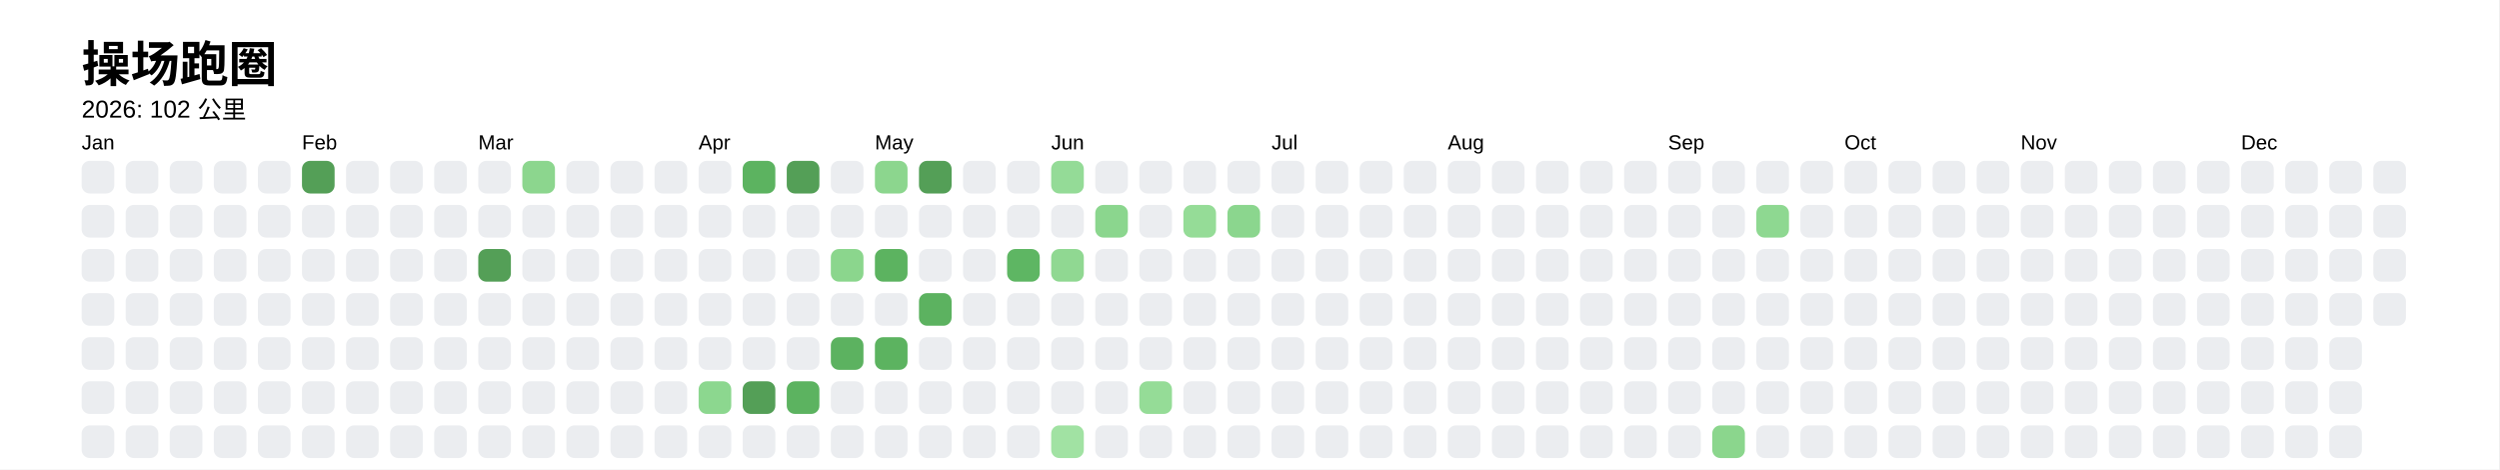
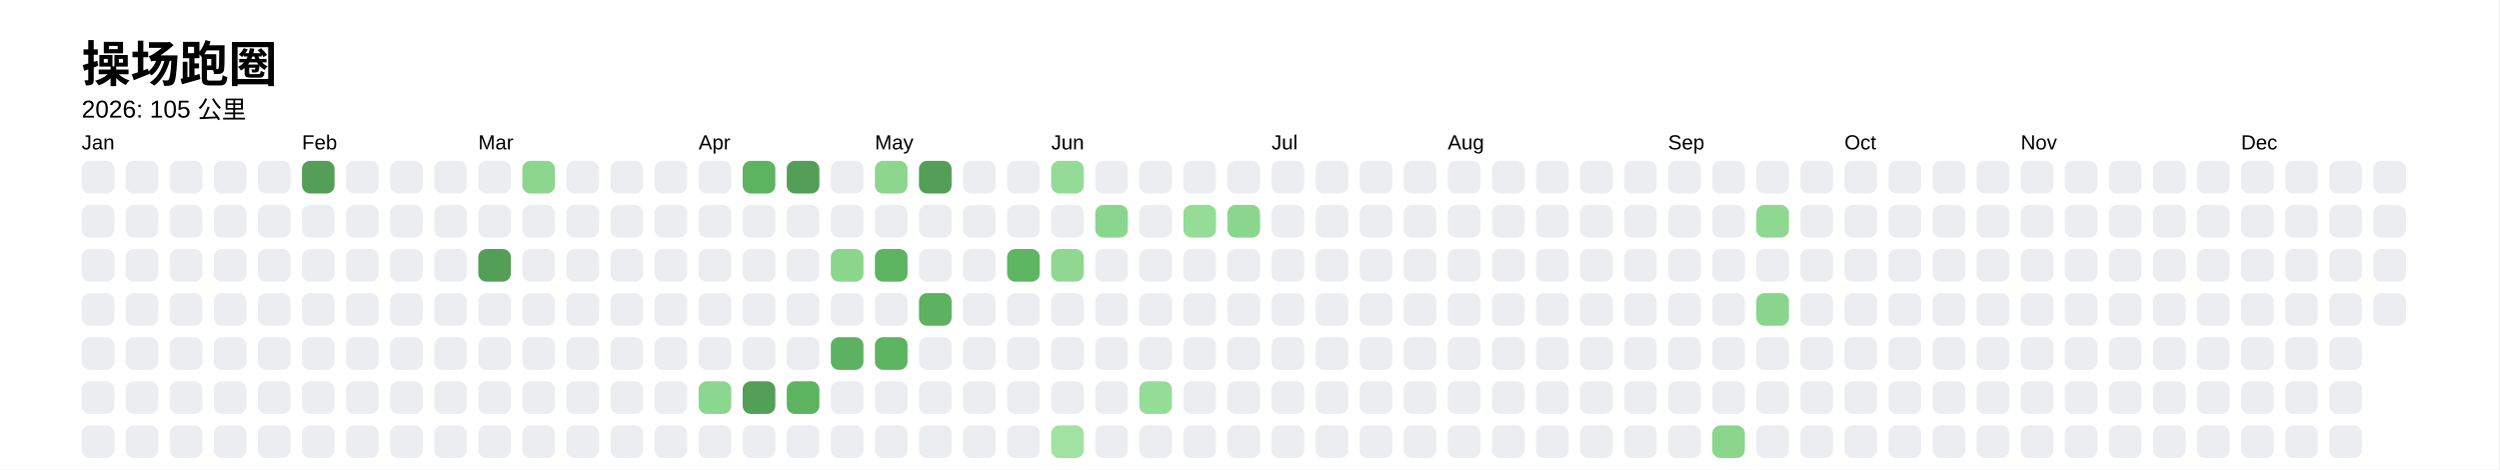
<svg xmlns="http://www.w3.org/2000/svg" baseProfile="full" height="57.5mm" version="1.1" viewBox="0,0,306.2,57.5" width="306.2mm">
  <defs />
  <rect fill="#FFFFFF" height="57.5" width="306.2" x="0" y="0" />
  <text fill="#000000" style="font-size:6px; font-family:Arial; font-weight:bold;" x="10" y="10">操场跑圈</text>
-   <text fill="#000000" style="font-size:3px; font-family:Arial;" x="10" y="14.4">2026: 102 公里</text>
+   <text fill="#000000" style="font-size:3px; font-family:Arial;" x="10" y="14.4">2026: 105 公里</text>
  <text fill="#000000" style="font-size:2.5px; font-family:Arial" x="10" y="18.3">Jan</text>
  <rect fill="#EBEDF0" height="4" rx="1" ry="1" width="4" x="10" y="19.7" />
  <rect fill="#EBEDF0" height="4" rx="1" ry="1" width="4" x="10" y="25.1" />
  <rect fill="#EBEDF0" height="4" rx="1" ry="1" width="4" x="10" y="30.5" />
  <rect fill="#EBEDF0" height="4" rx="1" ry="1" width="4" x="10" y="35.9" />
  <rect fill="#EBEDF0" height="4" rx="1" ry="1" width="4" x="10" y="41.3" />
  <rect fill="#EBEDF0" height="4" rx="1" ry="1" width="4" x="10" y="46.7" />
  <rect fill="#EBEDF0" height="4" rx="1" ry="1" width="4" x="10" y="52.1" />
  <rect fill="#EBEDF0" height="4" rx="1" ry="1" width="4" x="15.4" y="19.7" />
  <rect fill="#EBEDF0" height="4" rx="1" ry="1" width="4" x="15.4" y="25.1" />
  <rect fill="#EBEDF0" height="4" rx="1" ry="1" width="4" x="15.4" y="30.5" />
  <rect fill="#EBEDF0" height="4" rx="1" ry="1" width="4" x="15.4" y="35.9" />
  <rect fill="#EBEDF0" height="4" rx="1" ry="1" width="4" x="15.4" y="41.3" />
  <rect fill="#EBEDF0" height="4" rx="1" ry="1" width="4" x="15.4" y="46.7" />
  <rect fill="#EBEDF0" height="4" rx="1" ry="1" width="4" x="15.4" y="52.1" />
  <rect fill="#EBEDF0" height="4" rx="1" ry="1" width="4" x="20.8" y="19.7" />
  <rect fill="#EBEDF0" height="4" rx="1" ry="1" width="4" x="20.8" y="25.1" />
  <rect fill="#EBEDF0" height="4" rx="1" ry="1" width="4" x="20.8" y="30.5" />
  <rect fill="#EBEDF0" height="4" rx="1" ry="1" width="4" x="20.8" y="35.9" />
  <rect fill="#EBEDF0" height="4" rx="1" ry="1" width="4" x="20.8" y="41.3" />
  <rect fill="#EBEDF0" height="4" rx="1" ry="1" width="4" x="20.8" y="46.7" />
  <rect fill="#EBEDF0" height="4" rx="1" ry="1" width="4" x="20.8" y="52.1" />
  <rect fill="#EBEDF0" height="4" rx="1" ry="1" width="4" x="26.2" y="19.7" />
  <rect fill="#EBEDF0" height="4" rx="1" ry="1" width="4" x="26.2" y="25.1" />
  <rect fill="#EBEDF0" height="4" rx="1" ry="1" width="4" x="26.2" y="30.5" />
  <rect fill="#EBEDF0" height="4" rx="1" ry="1" width="4" x="26.2" y="35.9" />
  <rect fill="#EBEDF0" height="4" rx="1" ry="1" width="4" x="26.2" y="41.3" />
  <rect fill="#EBEDF0" height="4" rx="1" ry="1" width="4" x="26.2" y="46.7" />
  <rect fill="#EBEDF0" height="4" rx="1" ry="1" width="4" x="26.2" y="52.1" />
  <rect fill="#EBEDF0" height="4" rx="1" ry="1" width="4" x="31.6" y="19.7" />
  <rect fill="#EBEDF0" height="4" rx="1" ry="1" width="4" x="31.6" y="25.1" />
  <rect fill="#EBEDF0" height="4" rx="1" ry="1" width="4" x="31.6" y="30.5" />
  <rect fill="#EBEDF0" height="4" rx="1" ry="1" width="4" x="31.6" y="35.9" />
  <rect fill="#EBEDF0" height="4" rx="1" ry="1" width="4" x="31.6" y="41.3" />
  <rect fill="#EBEDF0" height="4" rx="1" ry="1" width="4" x="31.6" y="46.7" />
  <rect fill="#EBEDF0" height="4" rx="1" ry="1" width="4" x="31.6" y="52.1" />
  <text fill="#000000" style="font-size:2.5px; font-family:Arial" x="37.0" y="18.3">Feb</text>
  <rect fill="#549F57" height="4" rx="1" ry="1" width="4" x="37.0" y="19.7" />
  <rect fill="#EBEDF0" height="4" rx="1" ry="1" width="4" x="37.0" y="25.1" />
  <rect fill="#EBEDF0" height="4" rx="1" ry="1" width="4" x="37.0" y="30.5" />
  <rect fill="#EBEDF0" height="4" rx="1" ry="1" width="4" x="37.0" y="35.9" />
  <rect fill="#EBEDF0" height="4" rx="1" ry="1" width="4" x="37.0" y="41.3" />
  <rect fill="#EBEDF0" height="4" rx="1" ry="1" width="4" x="37.0" y="46.7" />
  <rect fill="#EBEDF0" height="4" rx="1" ry="1" width="4" x="37.0" y="52.1" />
  <rect fill="#EBEDF0" height="4" rx="1" ry="1" width="4" x="42.4" y="19.7" />
  <rect fill="#EBEDF0" height="4" rx="1" ry="1" width="4" x="42.4" y="25.1" />
  <rect fill="#EBEDF0" height="4" rx="1" ry="1" width="4" x="42.4" y="30.5" />
  <rect fill="#EBEDF0" height="4" rx="1" ry="1" width="4" x="42.4" y="35.9" />
  <rect fill="#EBEDF0" height="4" rx="1" ry="1" width="4" x="42.4" y="41.3" />
  <rect fill="#EBEDF0" height="4" rx="1" ry="1" width="4" x="42.4" y="46.7" />
  <rect fill="#EBEDF0" height="4" rx="1" ry="1" width="4" x="42.4" y="52.1" />
  <rect fill="#EBEDF0" height="4" rx="1" ry="1" width="4" x="47.8" y="19.7" />
  <rect fill="#EBEDF0" height="4" rx="1" ry="1" width="4" x="47.8" y="25.1" />
  <rect fill="#EBEDF0" height="4" rx="1" ry="1" width="4" x="47.8" y="30.5" />
  <rect fill="#EBEDF0" height="4" rx="1" ry="1" width="4" x="47.8" y="35.9" />
  <rect fill="#EBEDF0" height="4" rx="1" ry="1" width="4" x="47.8" y="41.3" />
  <rect fill="#EBEDF0" height="4" rx="1" ry="1" width="4" x="47.8" y="46.7" />
  <rect fill="#EBEDF0" height="4" rx="1" ry="1" width="4" x="47.8" y="52.1" />
  <rect fill="#EBEDF0" height="4" rx="1" ry="1" width="4" x="53.2" y="19.7" />
  <rect fill="#EBEDF0" height="4" rx="1" ry="1" width="4" x="53.2" y="25.1" />
  <rect fill="#EBEDF0" height="4" rx="1" ry="1" width="4" x="53.2" y="30.5" />
  <rect fill="#EBEDF0" height="4" rx="1" ry="1" width="4" x="53.2" y="35.9" />
  <rect fill="#EBEDF0" height="4" rx="1" ry="1" width="4" x="53.2" y="41.3" />
  <rect fill="#EBEDF0" height="4" rx="1" ry="1" width="4" x="53.2" y="46.7" />
  <rect fill="#EBEDF0" height="4" rx="1" ry="1" width="4" x="53.2" y="52.1" />
  <text fill="#000000" style="font-size:2.5px; font-family:Arial" x="58.6" y="18.3">Mar</text>
  <rect fill="#EBEDF0" height="4" rx="1" ry="1" width="4" x="58.6" y="19.7" />
  <rect fill="#EBEDF0" height="4" rx="1" ry="1" width="4" x="58.6" y="25.1" />
  <rect fill="#549F57" height="4" rx="1" ry="1" width="4" x="58.6" y="30.5" />
  <rect fill="#EBEDF0" height="4" rx="1" ry="1" width="4" x="58.6" y="35.9" />
  <rect fill="#EBEDF0" height="4" rx="1" ry="1" width="4" x="58.6" y="41.3" />
  <rect fill="#EBEDF0" height="4" rx="1" ry="1" width="4" x="58.6" y="46.7" />
  <rect fill="#EBEDF0" height="4" rx="1" ry="1" width="4" x="58.6" y="52.1" />
  <rect fill="#8cd68e" height="4" rx="1" ry="1" width="4" x="64" y="19.7" />
  <rect fill="#EBEDF0" height="4" rx="1" ry="1" width="4" x="64" y="25.1" />
  <rect fill="#EBEDF0" height="4" rx="1" ry="1" width="4" x="64" y="30.5" />
  <rect fill="#EBEDF0" height="4" rx="1" ry="1" width="4" x="64" y="35.9" />
  <rect fill="#EBEDF0" height="4" rx="1" ry="1" width="4" x="64" y="41.3" />
  <rect fill="#EBEDF0" height="4" rx="1" ry="1" width="4" x="64" y="46.7" />
  <rect fill="#EBEDF0" height="4" rx="1" ry="1" width="4" x="64" y="52.1" />
  <rect fill="#EBEDF0" height="4" rx="1" ry="1" width="4" x="69.4" y="19.7" />
  <rect fill="#EBEDF0" height="4" rx="1" ry="1" width="4" x="69.4" y="25.1" />
  <rect fill="#EBEDF0" height="4" rx="1" ry="1" width="4" x="69.4" y="30.5" />
  <rect fill="#EBEDF0" height="4" rx="1" ry="1" width="4" x="69.4" y="35.9" />
  <rect fill="#EBEDF0" height="4" rx="1" ry="1" width="4" x="69.4" y="41.3" />
  <rect fill="#EBEDF0" height="4" rx="1" ry="1" width="4" x="69.4" y="46.7" />
  <rect fill="#EBEDF0" height="4" rx="1" ry="1" width="4" x="69.4" y="52.1" />
  <rect fill="#EBEDF0" height="4" rx="1" ry="1" width="4" x="74.8" y="19.7" />
  <rect fill="#EBEDF0" height="4" rx="1" ry="1" width="4" x="74.8" y="25.1" />
  <rect fill="#EBEDF0" height="4" rx="1" ry="1" width="4" x="74.8" y="30.5" />
  <rect fill="#EBEDF0" height="4" rx="1" ry="1" width="4" x="74.8" y="35.9" />
  <rect fill="#EBEDF0" height="4" rx="1" ry="1" width="4" x="74.8" y="41.3" />
  <rect fill="#EBEDF0" height="4" rx="1" ry="1" width="4" x="74.8" y="46.7" />
  <rect fill="#EBEDF0" height="4" rx="1" ry="1" width="4" x="74.8" y="52.1" />
  <rect fill="#EBEDF0" height="4" rx="1" ry="1" width="4" x="80.2" y="19.7" />
  <rect fill="#EBEDF0" height="4" rx="1" ry="1" width="4" x="80.2" y="25.1" />
  <rect fill="#EBEDF0" height="4" rx="1" ry="1" width="4" x="80.2" y="30.5" />
  <rect fill="#EBEDF0" height="4" rx="1" ry="1" width="4" x="80.2" y="35.9" />
  <rect fill="#EBEDF0" height="4" rx="1" ry="1" width="4" x="80.2" y="41.3" />
  <rect fill="#EBEDF0" height="4" rx="1" ry="1" width="4" x="80.2" y="46.7" />
  <rect fill="#EBEDF0" height="4" rx="1" ry="1" width="4" x="80.2" y="52.1" />
  <text fill="#000000" style="font-size:2.5px; font-family:Arial" x="85.6" y="18.3">Apr</text>
  <rect fill="#EBEDF0" height="4" rx="1" ry="1" width="4" x="85.6" y="19.7" />
  <rect fill="#EBEDF0" height="4" rx="1" ry="1" width="4" x="85.6" y="25.1" />
  <rect fill="#EBEDF0" height="4" rx="1" ry="1" width="4" x="85.6" y="30.5" />
  <rect fill="#EBEDF0" height="4" rx="1" ry="1" width="4" x="85.6" y="35.9" />
  <rect fill="#EBEDF0" height="4" rx="1" ry="1" width="4" x="85.6" y="41.3" />
  <rect fill="#8cd78f" height="4" rx="1" ry="1" width="4" x="85.6" y="46.7" />
  <rect fill="#EBEDF0" height="4" rx="1" ry="1" width="4" x="85.6" y="52.1" />
  <rect fill="#5cb360" height="4" rx="1" ry="1" width="4" x="91" y="19.7" />
  <rect fill="#EBEDF0" height="4" rx="1" ry="1" width="4" x="91" y="25.1" />
  <rect fill="#EBEDF0" height="4" rx="1" ry="1" width="4" x="91" y="30.5" />
  <rect fill="#EBEDF0" height="4" rx="1" ry="1" width="4" x="91" y="35.9" />
  <rect fill="#EBEDF0" height="4" rx="1" ry="1" width="4" x="91" y="41.3" />
  <rect fill="#549F57" height="4" rx="1" ry="1" width="4" x="91" y="46.7" />
  <rect fill="#EBEDF0" height="4" rx="1" ry="1" width="4" x="91" y="52.1" />
  <rect fill="#549F57" height="4" rx="1" ry="1" width="4" x="96.4" y="19.7" />
  <rect fill="#EBEDF0" height="4" rx="1" ry="1" width="4" x="96.4" y="25.1" />
  <rect fill="#EBEDF0" height="4" rx="1" ry="1" width="4" x="96.4" y="30.5" />
  <rect fill="#EBEDF0" height="4" rx="1" ry="1" width="4" x="96.4" y="35.9" />
  <rect fill="#EBEDF0" height="4" rx="1" ry="1" width="4" x="96.4" y="41.3" />
  <rect fill="#5cb360" height="4" rx="1" ry="1" width="4" x="96.4" y="46.7" />
  <rect fill="#EBEDF0" height="4" rx="1" ry="1" width="4" x="96.4" y="52.1" />
  <rect fill="#EBEDF0" height="4" rx="1" ry="1" width="4" x="101.8" y="19.7" />
  <rect fill="#EBEDF0" height="4" rx="1" ry="1" width="4" x="101.8" y="25.1" />
  <rect fill="#8bd68d" height="4" rx="1" ry="1" width="4" x="101.8" y="30.5" />
  <rect fill="#EBEDF0" height="4" rx="1" ry="1" width="4" x="101.8" y="35.9" />
  <rect fill="#5cb260" height="4" rx="1" ry="1" width="4" x="101.8" y="41.3" />
  <rect fill="#EBEDF0" height="4" rx="1" ry="1" width="4" x="101.8" y="46.7" />
  <rect fill="#EBEDF0" height="4" rx="1" ry="1" width="4" x="101.8" y="52.1" />
  <text fill="#000000" style="font-size:2.5px; font-family:Arial" x="107.2" y="18.3">May</text>
  <rect fill="#8cd68e" height="4" rx="1" ry="1" width="4" x="107.2" y="19.7" />
  <rect fill="#EBEDF0" height="4" rx="1" ry="1" width="4" x="107.2" y="25.1" />
  <rect fill="#5cb360" height="4" rx="1" ry="1" width="4" x="107.2" y="30.5" />
  <rect fill="#EBEDF0" height="4" rx="1" ry="1" width="4" x="107.2" y="35.9" />
  <rect fill="#5cb360" height="4" rx="1" ry="1" width="4" x="107.2" y="41.3" />
  <rect fill="#EBEDF0" height="4" rx="1" ry="1" width="4" x="107.2" y="46.7" />
  <rect fill="#EBEDF0" height="4" rx="1" ry="1" width="4" x="107.2" y="52.1" />
  <rect fill="#549F57" height="4" rx="1" ry="1" width="4" x="112.6" y="19.7" />
  <rect fill="#EBEDF0" height="4" rx="1" ry="1" width="4" x="112.6" y="25.1" />
  <rect fill="#EBEDF0" height="4" rx="1" ry="1" width="4" x="112.6" y="30.5" />
  <rect fill="#5cb260" height="4" rx="1" ry="1" width="4" x="112.6" y="35.9" />
  <rect fill="#EBEDF0" height="4" rx="1" ry="1" width="4" x="112.6" y="41.3" />
  <rect fill="#EBEDF0" height="4" rx="1" ry="1" width="4" x="112.6" y="46.7" />
  <rect fill="#EBEDF0" height="4" rx="1" ry="1" width="4" x="112.6" y="52.1" />
  <rect fill="#EBEDF0" height="4" rx="1" ry="1" width="4" x="118" y="19.7" />
  <rect fill="#EBEDF0" height="4" rx="1" ry="1" width="4" x="118" y="25.1" />
  <rect fill="#EBEDF0" height="4" rx="1" ry="1" width="4" x="118" y="30.5" />
  <rect fill="#EBEDF0" height="4" rx="1" ry="1" width="4" x="118" y="35.9" />
  <rect fill="#EBEDF0" height="4" rx="1" ry="1" width="4" x="118" y="41.3" />
  <rect fill="#EBEDF0" height="4" rx="1" ry="1" width="4" x="118" y="46.7" />
  <rect fill="#EBEDF0" height="4" rx="1" ry="1" width="4" x="118" y="52.1" />
  <rect fill="#EBEDF0" height="4" rx="1" ry="1" width="4" x="123.4" y="19.7" />
  <rect fill="#EBEDF0" height="4" rx="1" ry="1" width="4" x="123.4" y="25.1" />
  <rect fill="#5eb663" height="4" rx="1" ry="1" width="4" x="123.4" y="30.5" />
  <rect fill="#EBEDF0" height="4" rx="1" ry="1" width="4" x="123.4" y="35.9" />
  <rect fill="#EBEDF0" height="4" rx="1" ry="1" width="4" x="123.4" y="41.3" />
  <rect fill="#EBEDF0" height="4" rx="1" ry="1" width="4" x="123.4" y="46.7" />
  <rect fill="#EBEDF0" height="4" rx="1" ry="1" width="4" x="123.4" y="52.1" />
  <text fill="#000000" style="font-size:2.5px; font-family:Arial" x="128.8" y="18.3">Jun</text>
  <rect fill="#94db97" height="4" rx="1" ry="1" width="4" x="128.8" y="19.7" />
  <rect fill="#EBEDF0" height="4" rx="1" ry="1" width="4" x="128.8" y="25.1" />
  <rect fill="#90d892" height="4" rx="1" ry="1" width="4" x="128.8" y="30.5" />
  <rect fill="#EBEDF0" height="4" rx="1" ry="1" width="4" x="128.8" y="35.9" />
  <rect fill="#EBEDF0" height="4" rx="1" ry="1" width="4" x="128.8" y="41.3" />
  <rect fill="#EBEDF0" height="4" rx="1" ry="1" width="4" x="128.8" y="46.7" />
  <rect fill="#a1e2a3" height="4" rx="1" ry="1" width="4" x="128.8" y="52.1" />
  <rect fill="#EBEDF0" height="4" rx="1" ry="1" width="4" x="134.2" y="19.7" />
  <rect fill="#8bd68e" height="4" rx="1" ry="1" width="4" x="134.2" y="25.1" />
  <rect fill="#EBEDF0" height="4" rx="1" ry="1" width="4" x="134.2" y="30.5" />
  <rect fill="#EBEDF0" height="4" rx="1" ry="1" width="4" x="134.2" y="35.9" />
  <rect fill="#EBEDF0" height="4" rx="1" ry="1" width="4" x="134.2" y="41.3" />
  <rect fill="#EBEDF0" height="4" rx="1" ry="1" width="4" x="134.2" y="46.7" />
  <rect fill="#EBEDF0" height="4" rx="1" ry="1" width="4" x="134.2" y="52.1" />
  <rect fill="#EBEDF0" height="4" rx="1" ry="1" width="4" x="139.6" y="19.7" />
  <rect fill="#EBEDF0" height="4" rx="1" ry="1" width="4" x="139.6" y="25.1" />
  <rect fill="#EBEDF0" height="4" rx="1" ry="1" width="4" x="139.6" y="30.5" />
  <rect fill="#EBEDF0" height="4" rx="1" ry="1" width="4" x="139.6" y="35.9" />
  <rect fill="#EBEDF0" height="4" rx="1" ry="1" width="4" x="139.6" y="41.3" />
  <rect fill="#95dc97" height="4" rx="1" ry="1" width="4" x="139.6" y="46.7" />
  <rect fill="#EBEDF0" height="4" rx="1" ry="1" width="4" x="139.6" y="52.1" />
  <rect fill="#EBEDF0" height="4" rx="1" ry="1" width="4" x="145" y="19.7" />
  <rect fill="#95dc97" height="4" rx="1" ry="1" width="4" x="145" y="25.1" />
  <rect fill="#EBEDF0" height="4" rx="1" ry="1" width="4" x="145" y="30.5" />
  <rect fill="#EBEDF0" height="4" rx="1" ry="1" width="4" x="145" y="35.9" />
  <rect fill="#EBEDF0" height="4" rx="1" ry="1" width="4" x="145" y="41.3" />
  <rect fill="#EBEDF0" height="4" rx="1" ry="1" width="4" x="145" y="46.7" />
  <rect fill="#EBEDF0" height="4" rx="1" ry="1" width="4" x="145" y="52.1" />
  <rect fill="#EBEDF0" height="4" rx="1" ry="1" width="4" x="150.4" y="19.7" />
  <rect fill="#8bd68e" height="4" rx="1" ry="1" width="4" x="150.4" y="25.1" />
  <rect fill="#EBEDF0" height="4" rx="1" ry="1" width="4" x="150.4" y="30.5" />
  <rect fill="#EBEDF0" height="4" rx="1" ry="1" width="4" x="150.4" y="35.9" />
  <rect fill="#EBEDF0" height="4" rx="1" ry="1" width="4" x="150.4" y="41.3" />
  <rect fill="#EBEDF0" height="4" rx="1" ry="1" width="4" x="150.4" y="46.7" />
  <rect fill="#EBEDF0" height="4" rx="1" ry="1" width="4" x="150.4" y="52.1" />
  <text fill="#000000" style="font-size:2.5px; font-family:Arial" x="155.8" y="18.3">Jul</text>
  <rect fill="#EBEDF0" height="4" rx="1" ry="1" width="4" x="155.8" y="19.7" />
  <rect fill="#EBEDF0" height="4" rx="1" ry="1" width="4" x="155.8" y="25.1" />
  <rect fill="#EBEDF0" height="4" rx="1" ry="1" width="4" x="155.8" y="30.5" />
  <rect fill="#EBEDF0" height="4" rx="1" ry="1" width="4" x="155.8" y="35.9" />
  <rect fill="#EBEDF0" height="4" rx="1" ry="1" width="4" x="155.8" y="41.3" />
  <rect fill="#EBEDF0" height="4" rx="1" ry="1" width="4" x="155.8" y="46.7" />
  <rect fill="#EBEDF0" height="4" rx="1" ry="1" width="4" x="155.8" y="52.1" />
  <rect fill="#EBEDF0" height="4" rx="1" ry="1" width="4" x="161.2" y="19.7" />
  <rect fill="#EBEDF0" height="4" rx="1" ry="1" width="4" x="161.2" y="25.1" />
  <rect fill="#EBEDF0" height="4" rx="1" ry="1" width="4" x="161.2" y="30.5" />
  <rect fill="#EBEDF0" height="4" rx="1" ry="1" width="4" x="161.2" y="35.9" />
  <rect fill="#EBEDF0" height="4" rx="1" ry="1" width="4" x="161.2" y="41.3" />
  <rect fill="#EBEDF0" height="4" rx="1" ry="1" width="4" x="161.2" y="46.7" />
  <rect fill="#EBEDF0" height="4" rx="1" ry="1" width="4" x="161.2" y="52.1" />
  <rect fill="#EBEDF0" height="4" rx="1" ry="1" width="4" x="166.6" y="19.7" />
  <rect fill="#EBEDF0" height="4" rx="1" ry="1" width="4" x="166.6" y="25.1" />
  <rect fill="#EBEDF0" height="4" rx="1" ry="1" width="4" x="166.6" y="30.5" />
  <rect fill="#EBEDF0" height="4" rx="1" ry="1" width="4" x="166.6" y="35.9" />
  <rect fill="#EBEDF0" height="4" rx="1" ry="1" width="4" x="166.6" y="41.3" />
  <rect fill="#EBEDF0" height="4" rx="1" ry="1" width="4" x="166.6" y="46.7" />
  <rect fill="#EBEDF0" height="4" rx="1" ry="1" width="4" x="166.6" y="52.1" />
  <rect fill="#EBEDF0" height="4" rx="1" ry="1" width="4" x="172" y="19.7" />
  <rect fill="#EBEDF0" height="4" rx="1" ry="1" width="4" x="172" y="25.1" />
  <rect fill="#EBEDF0" height="4" rx="1" ry="1" width="4" x="172" y="30.5" />
  <rect fill="#EBEDF0" height="4" rx="1" ry="1" width="4" x="172" y="35.9" />
  <rect fill="#EBEDF0" height="4" rx="1" ry="1" width="4" x="172" y="41.3" />
  <rect fill="#EBEDF0" height="4" rx="1" ry="1" width="4" x="172" y="46.7" />
  <rect fill="#EBEDF0" height="4" rx="1" ry="1" width="4" x="172" y="52.1" />
  <text fill="#000000" style="font-size:2.5px; font-family:Arial" x="177.4" y="18.3">Aug</text>
  <rect fill="#EBEDF0" height="4" rx="1" ry="1" width="4" x="177.4" y="19.7" />
  <rect fill="#EBEDF0" height="4" rx="1" ry="1" width="4" x="177.4" y="25.1" />
  <rect fill="#EBEDF0" height="4" rx="1" ry="1" width="4" x="177.4" y="30.5" />
  <rect fill="#EBEDF0" height="4" rx="1" ry="1" width="4" x="177.4" y="35.9" />
  <rect fill="#EBEDF0" height="4" rx="1" ry="1" width="4" x="177.4" y="41.3" />
  <rect fill="#EBEDF0" height="4" rx="1" ry="1" width="4" x="177.4" y="46.7" />
  <rect fill="#EBEDF0" height="4" rx="1" ry="1" width="4" x="177.4" y="52.1" />
  <rect fill="#EBEDF0" height="4" rx="1" ry="1" width="4" x="182.8" y="19.7" />
  <rect fill="#EBEDF0" height="4" rx="1" ry="1" width="4" x="182.8" y="25.1" />
  <rect fill="#EBEDF0" height="4" rx="1" ry="1" width="4" x="182.8" y="30.5" />
  <rect fill="#EBEDF0" height="4" rx="1" ry="1" width="4" x="182.8" y="35.9" />
  <rect fill="#EBEDF0" height="4" rx="1" ry="1" width="4" x="182.8" y="41.3" />
  <rect fill="#EBEDF0" height="4" rx="1" ry="1" width="4" x="182.8" y="46.7" />
  <rect fill="#EBEDF0" height="4" rx="1" ry="1" width="4" x="182.8" y="52.1" />
  <rect fill="#EBEDF0" height="4" rx="1" ry="1" width="4" x="188.2" y="19.7" />
  <rect fill="#EBEDF0" height="4" rx="1" ry="1" width="4" x="188.2" y="25.1" />
  <rect fill="#EBEDF0" height="4" rx="1" ry="1" width="4" x="188.2" y="30.5" />
  <rect fill="#EBEDF0" height="4" rx="1" ry="1" width="4" x="188.2" y="35.9" />
  <rect fill="#EBEDF0" height="4" rx="1" ry="1" width="4" x="188.2" y="41.3" />
  <rect fill="#EBEDF0" height="4" rx="1" ry="1" width="4" x="188.2" y="46.7" />
  <rect fill="#EBEDF0" height="4" rx="1" ry="1" width="4" x="188.2" y="52.1" />
  <rect fill="#EBEDF0" height="4" rx="1" ry="1" width="4" x="193.6" y="19.7" />
  <rect fill="#EBEDF0" height="4" rx="1" ry="1" width="4" x="193.6" y="25.1" />
  <rect fill="#EBEDF0" height="4" rx="1" ry="1" width="4" x="193.6" y="30.5" />
  <rect fill="#EBEDF0" height="4" rx="1" ry="1" width="4" x="193.6" y="35.9" />
  <rect fill="#EBEDF0" height="4" rx="1" ry="1" width="4" x="193.6" y="41.3" />
  <rect fill="#EBEDF0" height="4" rx="1" ry="1" width="4" x="193.6" y="46.7" />
  <rect fill="#EBEDF0" height="4" rx="1" ry="1" width="4" x="193.6" y="52.1" />
  <rect fill="#EBEDF0" height="4" rx="1" ry="1" width="4" x="199" y="19.7" />
  <rect fill="#EBEDF0" height="4" rx="1" ry="1" width="4" x="199" y="25.1" />
  <rect fill="#EBEDF0" height="4" rx="1" ry="1" width="4" x="199" y="30.5" />
  <rect fill="#EBEDF0" height="4" rx="1" ry="1" width="4" x="199" y="35.9" />
  <rect fill="#EBEDF0" height="4" rx="1" ry="1" width="4" x="199" y="41.3" />
  <rect fill="#EBEDF0" height="4" rx="1" ry="1" width="4" x="199" y="46.7" />
  <rect fill="#EBEDF0" height="4" rx="1" ry="1" width="4" x="199" y="52.1" />
  <text fill="#000000" style="font-size:2.5px; font-family:Arial" x="204.4" y="18.3">Sep</text>
  <rect fill="#EBEDF0" height="4" rx="1" ry="1" width="4" x="204.4" y="19.7" />
  <rect fill="#EBEDF0" height="4" rx="1" ry="1" width="4" x="204.4" y="25.1" />
  <rect fill="#EBEDF0" height="4" rx="1" ry="1" width="4" x="204.4" y="30.5" />
  <rect fill="#EBEDF0" height="4" rx="1" ry="1" width="4" x="204.4" y="35.9" />
  <rect fill="#EBEDF0" height="4" rx="1" ry="1" width="4" x="204.4" y="41.3" />
  <rect fill="#EBEDF0" height="4" rx="1" ry="1" width="4" x="204.4" y="46.7" />
  <rect fill="#EBEDF0" height="4" rx="1" ry="1" width="4" x="204.4" y="52.1" />
  <rect fill="#EBEDF0" height="4" rx="1" ry="1" width="4" x="209.8" y="19.7" />
  <rect fill="#EBEDF0" height="4" rx="1" ry="1" width="4" x="209.8" y="25.1" />
  <rect fill="#EBEDF0" height="4" rx="1" ry="1" width="4" x="209.8" y="30.5" />
  <rect fill="#EBEDF0" height="4" rx="1" ry="1" width="4" x="209.8" y="35.9" />
  <rect fill="#EBEDF0" height="4" rx="1" ry="1" width="4" x="209.8" y="41.3" />
  <rect fill="#EBEDF0" height="4" rx="1" ry="1" width="4" x="209.8" y="46.7" />
  <rect fill="#8bd68d" height="4" rx="1" ry="1" width="4" x="209.8" y="52.1" />
  <rect fill="#EBEDF0" height="4" rx="1" ry="1" width="4" x="215.2" y="19.7" />
  <rect fill="#8ed891" height="4" rx="1" ry="1" width="4" x="215.2" y="25.1" />
  <rect fill="#EBEDF0" height="4" rx="1" ry="1" width="4" x="215.2" y="30.5" />
-   <rect fill="#EBEDF0" height="4" rx="1" ry="1" width="4" x="215.2" y="35.9" />
+   <rect fill="#8ad58d" height="4" rx="1" ry="1" width="4" x="215.2" y="35.9" />
  <rect fill="#EBEDF0" height="4" rx="1" ry="1" width="4" x="215.2" y="41.3" />
  <rect fill="#EBEDF0" height="4" rx="1" ry="1" width="4" x="215.2" y="46.7" />
  <rect fill="#EBEDF0" height="4" rx="1" ry="1" width="4" x="215.2" y="52.1" />
  <rect fill="#EBEDF0" height="4" rx="1" ry="1" width="4" x="220.6" y="19.7" />
  <rect fill="#EBEDF0" height="4" rx="1" ry="1" width="4" x="220.6" y="25.1" />
  <rect fill="#EBEDF0" height="4" rx="1" ry="1" width="4" x="220.6" y="30.5" />
  <rect fill="#EBEDF0" height="4" rx="1" ry="1" width="4" x="220.6" y="35.9" />
  <rect fill="#EBEDF0" height="4" rx="1" ry="1" width="4" x="220.6" y="41.3" />
  <rect fill="#EBEDF0" height="4" rx="1" ry="1" width="4" x="220.6" y="46.7" />
  <rect fill="#EBEDF0" height="4" rx="1" ry="1" width="4" x="220.6" y="52.1" />
  <text fill="#000000" style="font-size:2.5px; font-family:Arial" x="226" y="18.3">Oct</text>
  <rect fill="#EBEDF0" height="4" rx="1" ry="1" width="4" x="226" y="19.7" />
  <rect fill="#EBEDF0" height="4" rx="1" ry="1" width="4" x="226" y="25.1" />
  <rect fill="#EBEDF0" height="4" rx="1" ry="1" width="4" x="226" y="30.5" />
  <rect fill="#EBEDF0" height="4" rx="1" ry="1" width="4" x="226" y="35.9" />
  <rect fill="#EBEDF0" height="4" rx="1" ry="1" width="4" x="226" y="41.3" />
  <rect fill="#EBEDF0" height="4" rx="1" ry="1" width="4" x="226" y="46.7" />
  <rect fill="#EBEDF0" height="4" rx="1" ry="1" width="4" x="226" y="52.1" />
  <rect fill="#EBEDF0" height="4" rx="1" ry="1" width="4" x="231.4" y="19.7" />
  <rect fill="#EBEDF0" height="4" rx="1" ry="1" width="4" x="231.4" y="25.1" />
  <rect fill="#EBEDF0" height="4" rx="1" ry="1" width="4" x="231.4" y="30.5" />
  <rect fill="#EBEDF0" height="4" rx="1" ry="1" width="4" x="231.4" y="35.9" />
  <rect fill="#EBEDF0" height="4" rx="1" ry="1" width="4" x="231.4" y="41.3" />
  <rect fill="#EBEDF0" height="4" rx="1" ry="1" width="4" x="231.4" y="46.7" />
  <rect fill="#EBEDF0" height="4" rx="1" ry="1" width="4" x="231.4" y="52.1" />
  <rect fill="#EBEDF0" height="4" rx="1" ry="1" width="4" x="236.8" y="19.7" />
  <rect fill="#EBEDF0" height="4" rx="1" ry="1" width="4" x="236.8" y="25.1" />
  <rect fill="#EBEDF0" height="4" rx="1" ry="1" width="4" x="236.8" y="30.5" />
  <rect fill="#EBEDF0" height="4" rx="1" ry="1" width="4" x="236.8" y="35.9" />
  <rect fill="#EBEDF0" height="4" rx="1" ry="1" width="4" x="236.8" y="41.3" />
  <rect fill="#EBEDF0" height="4" rx="1" ry="1" width="4" x="236.8" y="46.7" />
  <rect fill="#EBEDF0" height="4" rx="1" ry="1" width="4" x="236.8" y="52.1" />
  <rect fill="#EBEDF0" height="4" rx="1" ry="1" width="4" x="242.2" y="19.7" />
  <rect fill="#EBEDF0" height="4" rx="1" ry="1" width="4" x="242.2" y="25.1" />
  <rect fill="#EBEDF0" height="4" rx="1" ry="1" width="4" x="242.2" y="30.5" />
  <rect fill="#EBEDF0" height="4" rx="1" ry="1" width="4" x="242.2" y="35.9" />
  <rect fill="#EBEDF0" height="4" rx="1" ry="1" width="4" x="242.2" y="41.3" />
  <rect fill="#EBEDF0" height="4" rx="1" ry="1" width="4" x="242.2" y="46.7" />
  <rect fill="#EBEDF0" height="4" rx="1" ry="1" width="4" x="242.2" y="52.1" />
  <text fill="#000000" style="font-size:2.5px; font-family:Arial" x="247.6" y="18.3">Nov</text>
  <rect fill="#EBEDF0" height="4" rx="1" ry="1" width="4" x="247.6" y="19.7" />
  <rect fill="#EBEDF0" height="4" rx="1" ry="1" width="4" x="247.6" y="25.1" />
  <rect fill="#EBEDF0" height="4" rx="1" ry="1" width="4" x="247.6" y="30.5" />
  <rect fill="#EBEDF0" height="4" rx="1" ry="1" width="4" x="247.6" y="35.9" />
  <rect fill="#EBEDF0" height="4" rx="1" ry="1" width="4" x="247.6" y="41.3" />
  <rect fill="#EBEDF0" height="4" rx="1" ry="1" width="4" x="247.6" y="46.7" />
  <rect fill="#EBEDF0" height="4" rx="1" ry="1" width="4" x="247.6" y="52.1" />
  <rect fill="#EBEDF0" height="4" rx="1" ry="1" width="4" x="253" y="19.7" />
  <rect fill="#EBEDF0" height="4" rx="1" ry="1" width="4" x="253" y="25.1" />
  <rect fill="#EBEDF0" height="4" rx="1" ry="1" width="4" x="253" y="30.5" />
  <rect fill="#EBEDF0" height="4" rx="1" ry="1" width="4" x="253" y="35.9" />
  <rect fill="#EBEDF0" height="4" rx="1" ry="1" width="4" x="253" y="41.3" />
  <rect fill="#EBEDF0" height="4" rx="1" ry="1" width="4" x="253" y="46.7" />
  <rect fill="#EBEDF0" height="4" rx="1" ry="1" width="4" x="253" y="52.1" />
  <rect fill="#EBEDF0" height="4" rx="1" ry="1" width="4" x="258.4" y="19.7" />
  <rect fill="#EBEDF0" height="4" rx="1" ry="1" width="4" x="258.4" y="25.1" />
  <rect fill="#EBEDF0" height="4" rx="1" ry="1" width="4" x="258.4" y="30.5" />
  <rect fill="#EBEDF0" height="4" rx="1" ry="1" width="4" x="258.4" y="35.9" />
  <rect fill="#EBEDF0" height="4" rx="1" ry="1" width="4" x="258.4" y="41.3" />
  <rect fill="#EBEDF0" height="4" rx="1" ry="1" width="4" x="258.4" y="46.7" />
  <rect fill="#EBEDF0" height="4" rx="1" ry="1" width="4" x="258.4" y="52.1" />
  <rect fill="#EBEDF0" height="4" rx="1" ry="1" width="4" x="263.8" y="19.7" />
  <rect fill="#EBEDF0" height="4" rx="1" ry="1" width="4" x="263.8" y="25.1" />
  <rect fill="#EBEDF0" height="4" rx="1" ry="1" width="4" x="263.8" y="30.5" />
  <rect fill="#EBEDF0" height="4" rx="1" ry="1" width="4" x="263.8" y="35.9" />
  <rect fill="#EBEDF0" height="4" rx="1" ry="1" width="4" x="263.8" y="41.3" />
  <rect fill="#EBEDF0" height="4" rx="1" ry="1" width="4" x="263.8" y="46.7" />
  <rect fill="#EBEDF0" height="4" rx="1" ry="1" width="4" x="263.8" y="52.1" />
  <rect fill="#EBEDF0" height="4" rx="1" ry="1" width="4" x="269.2" y="19.7" />
  <rect fill="#EBEDF0" height="4" rx="1" ry="1" width="4" x="269.2" y="25.1" />
  <rect fill="#EBEDF0" height="4" rx="1" ry="1" width="4" x="269.2" y="30.5" />
  <rect fill="#EBEDF0" height="4" rx="1" ry="1" width="4" x="269.2" y="35.9" />
  <rect fill="#EBEDF0" height="4" rx="1" ry="1" width="4" x="269.2" y="41.3" />
  <rect fill="#EBEDF0" height="4" rx="1" ry="1" width="4" x="269.2" y="46.7" />
  <rect fill="#EBEDF0" height="4" rx="1" ry="1" width="4" x="269.2" y="52.1" />
  <text fill="#000000" style="font-size:2.5px; font-family:Arial" x="274.6" y="18.3">Dec</text>
  <rect fill="#EBEDF0" height="4" rx="1" ry="1" width="4" x="274.6" y="19.7" />
  <rect fill="#EBEDF0" height="4" rx="1" ry="1" width="4" x="274.6" y="25.1" />
  <rect fill="#EBEDF0" height="4" rx="1" ry="1" width="4" x="274.6" y="30.5" />
  <rect fill="#EBEDF0" height="4" rx="1" ry="1" width="4" x="274.6" y="35.9" />
  <rect fill="#EBEDF0" height="4" rx="1" ry="1" width="4" x="274.6" y="41.3" />
  <rect fill="#EBEDF0" height="4" rx="1" ry="1" width="4" x="274.6" y="46.7" />
  <rect fill="#EBEDF0" height="4" rx="1" ry="1" width="4" x="274.6" y="52.1" />
  <rect fill="#EBEDF0" height="4" rx="1" ry="1" width="4" x="280" y="19.7" />
  <rect fill="#EBEDF0" height="4" rx="1" ry="1" width="4" x="280" y="25.1" />
  <rect fill="#EBEDF0" height="4" rx="1" ry="1" width="4" x="280" y="30.5" />
  <rect fill="#EBEDF0" height="4" rx="1" ry="1" width="4" x="280" y="35.9" />
  <rect fill="#EBEDF0" height="4" rx="1" ry="1" width="4" x="280" y="41.3" />
  <rect fill="#EBEDF0" height="4" rx="1" ry="1" width="4" x="280" y="46.7" />
  <rect fill="#EBEDF0" height="4" rx="1" ry="1" width="4" x="280" y="52.1" />
  <rect fill="#EBEDF0" height="4" rx="1" ry="1" width="4" x="285.4" y="19.7" />
  <rect fill="#EBEDF0" height="4" rx="1" ry="1" width="4" x="285.4" y="25.1" />
  <rect fill="#EBEDF0" height="4" rx="1" ry="1" width="4" x="285.4" y="30.5" />
  <rect fill="#EBEDF0" height="4" rx="1" ry="1" width="4" x="285.4" y="35.9" />
  <rect fill="#EBEDF0" height="4" rx="1" ry="1" width="4" x="285.4" y="41.3" />
  <rect fill="#EBEDF0" height="4" rx="1" ry="1" width="4" x="285.4" y="46.7" />
  <rect fill="#EBEDF0" height="4" rx="1" ry="1" width="4" x="285.4" y="52.1" />
  <rect fill="#EBEDF0" height="4" rx="1" ry="1" width="4" x="290.8" y="19.7" />
  <rect fill="#EBEDF0" height="4" rx="1" ry="1" width="4" x="290.8" y="25.1" />
  <rect fill="#EBEDF0" height="4" rx="1" ry="1" width="4" x="290.8" y="30.5" />
  <rect fill="#EBEDF0" height="4" rx="1" ry="1" width="4" x="290.8" y="35.9" />
</svg>
